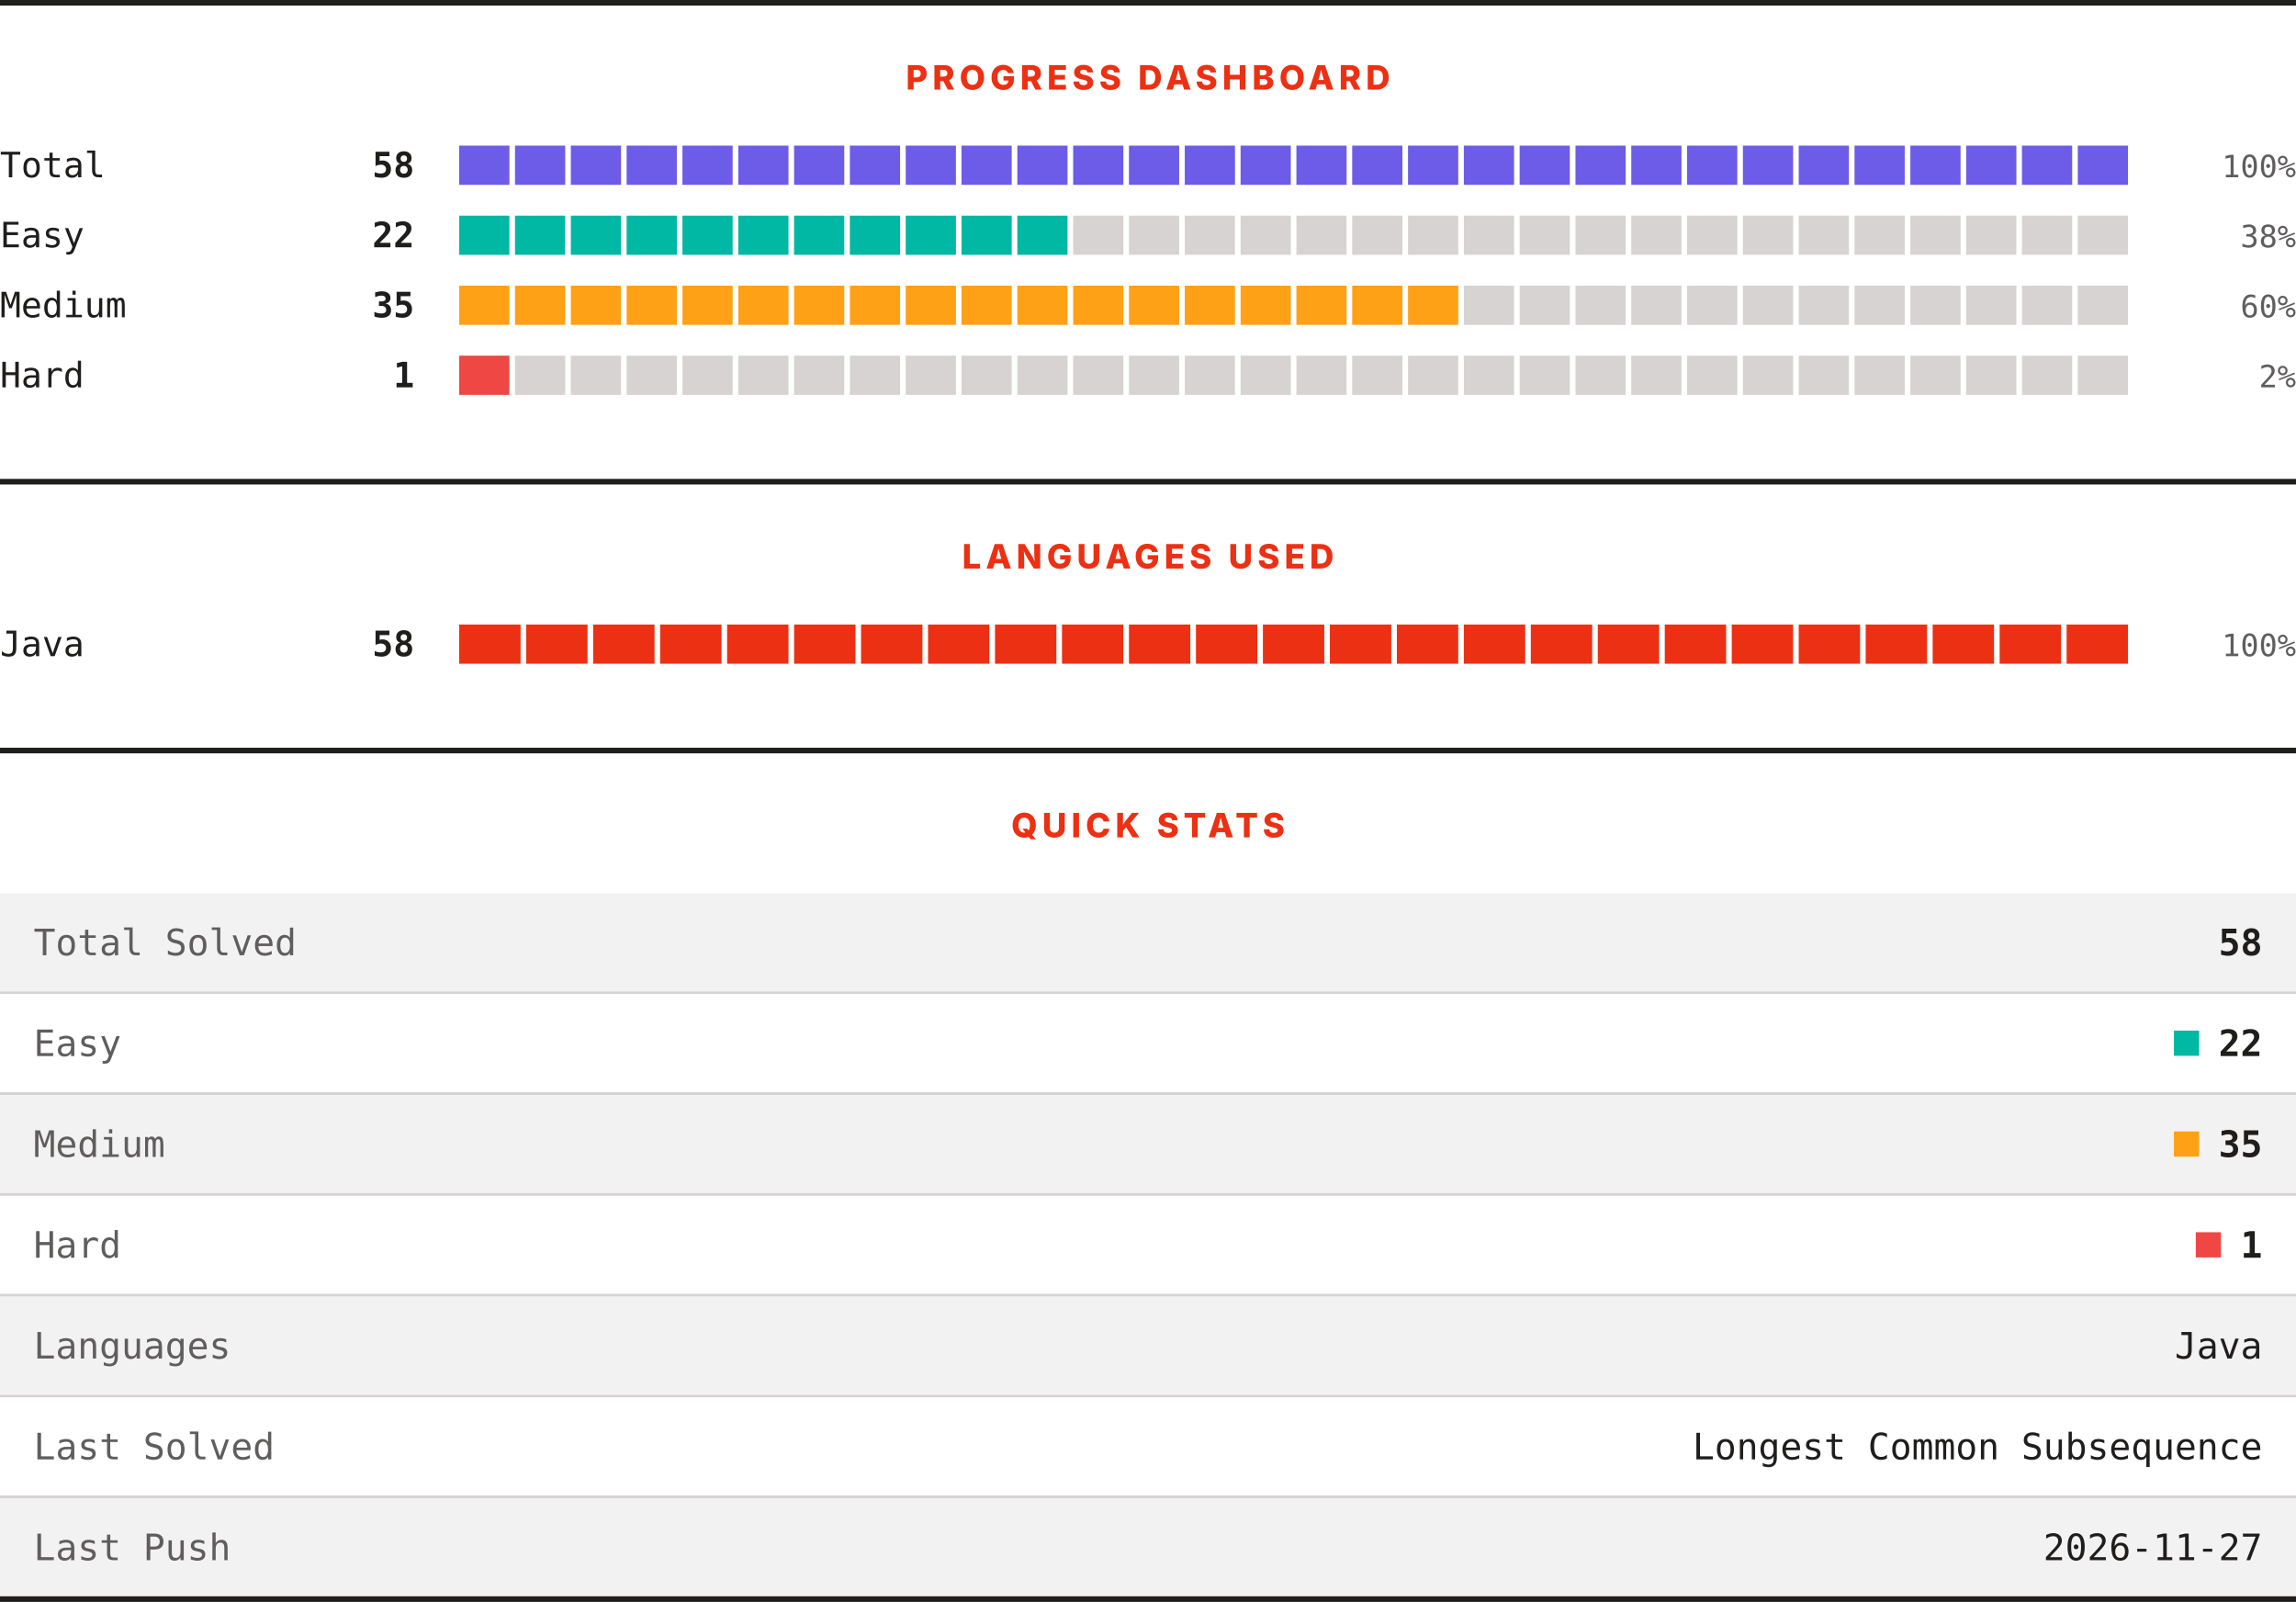
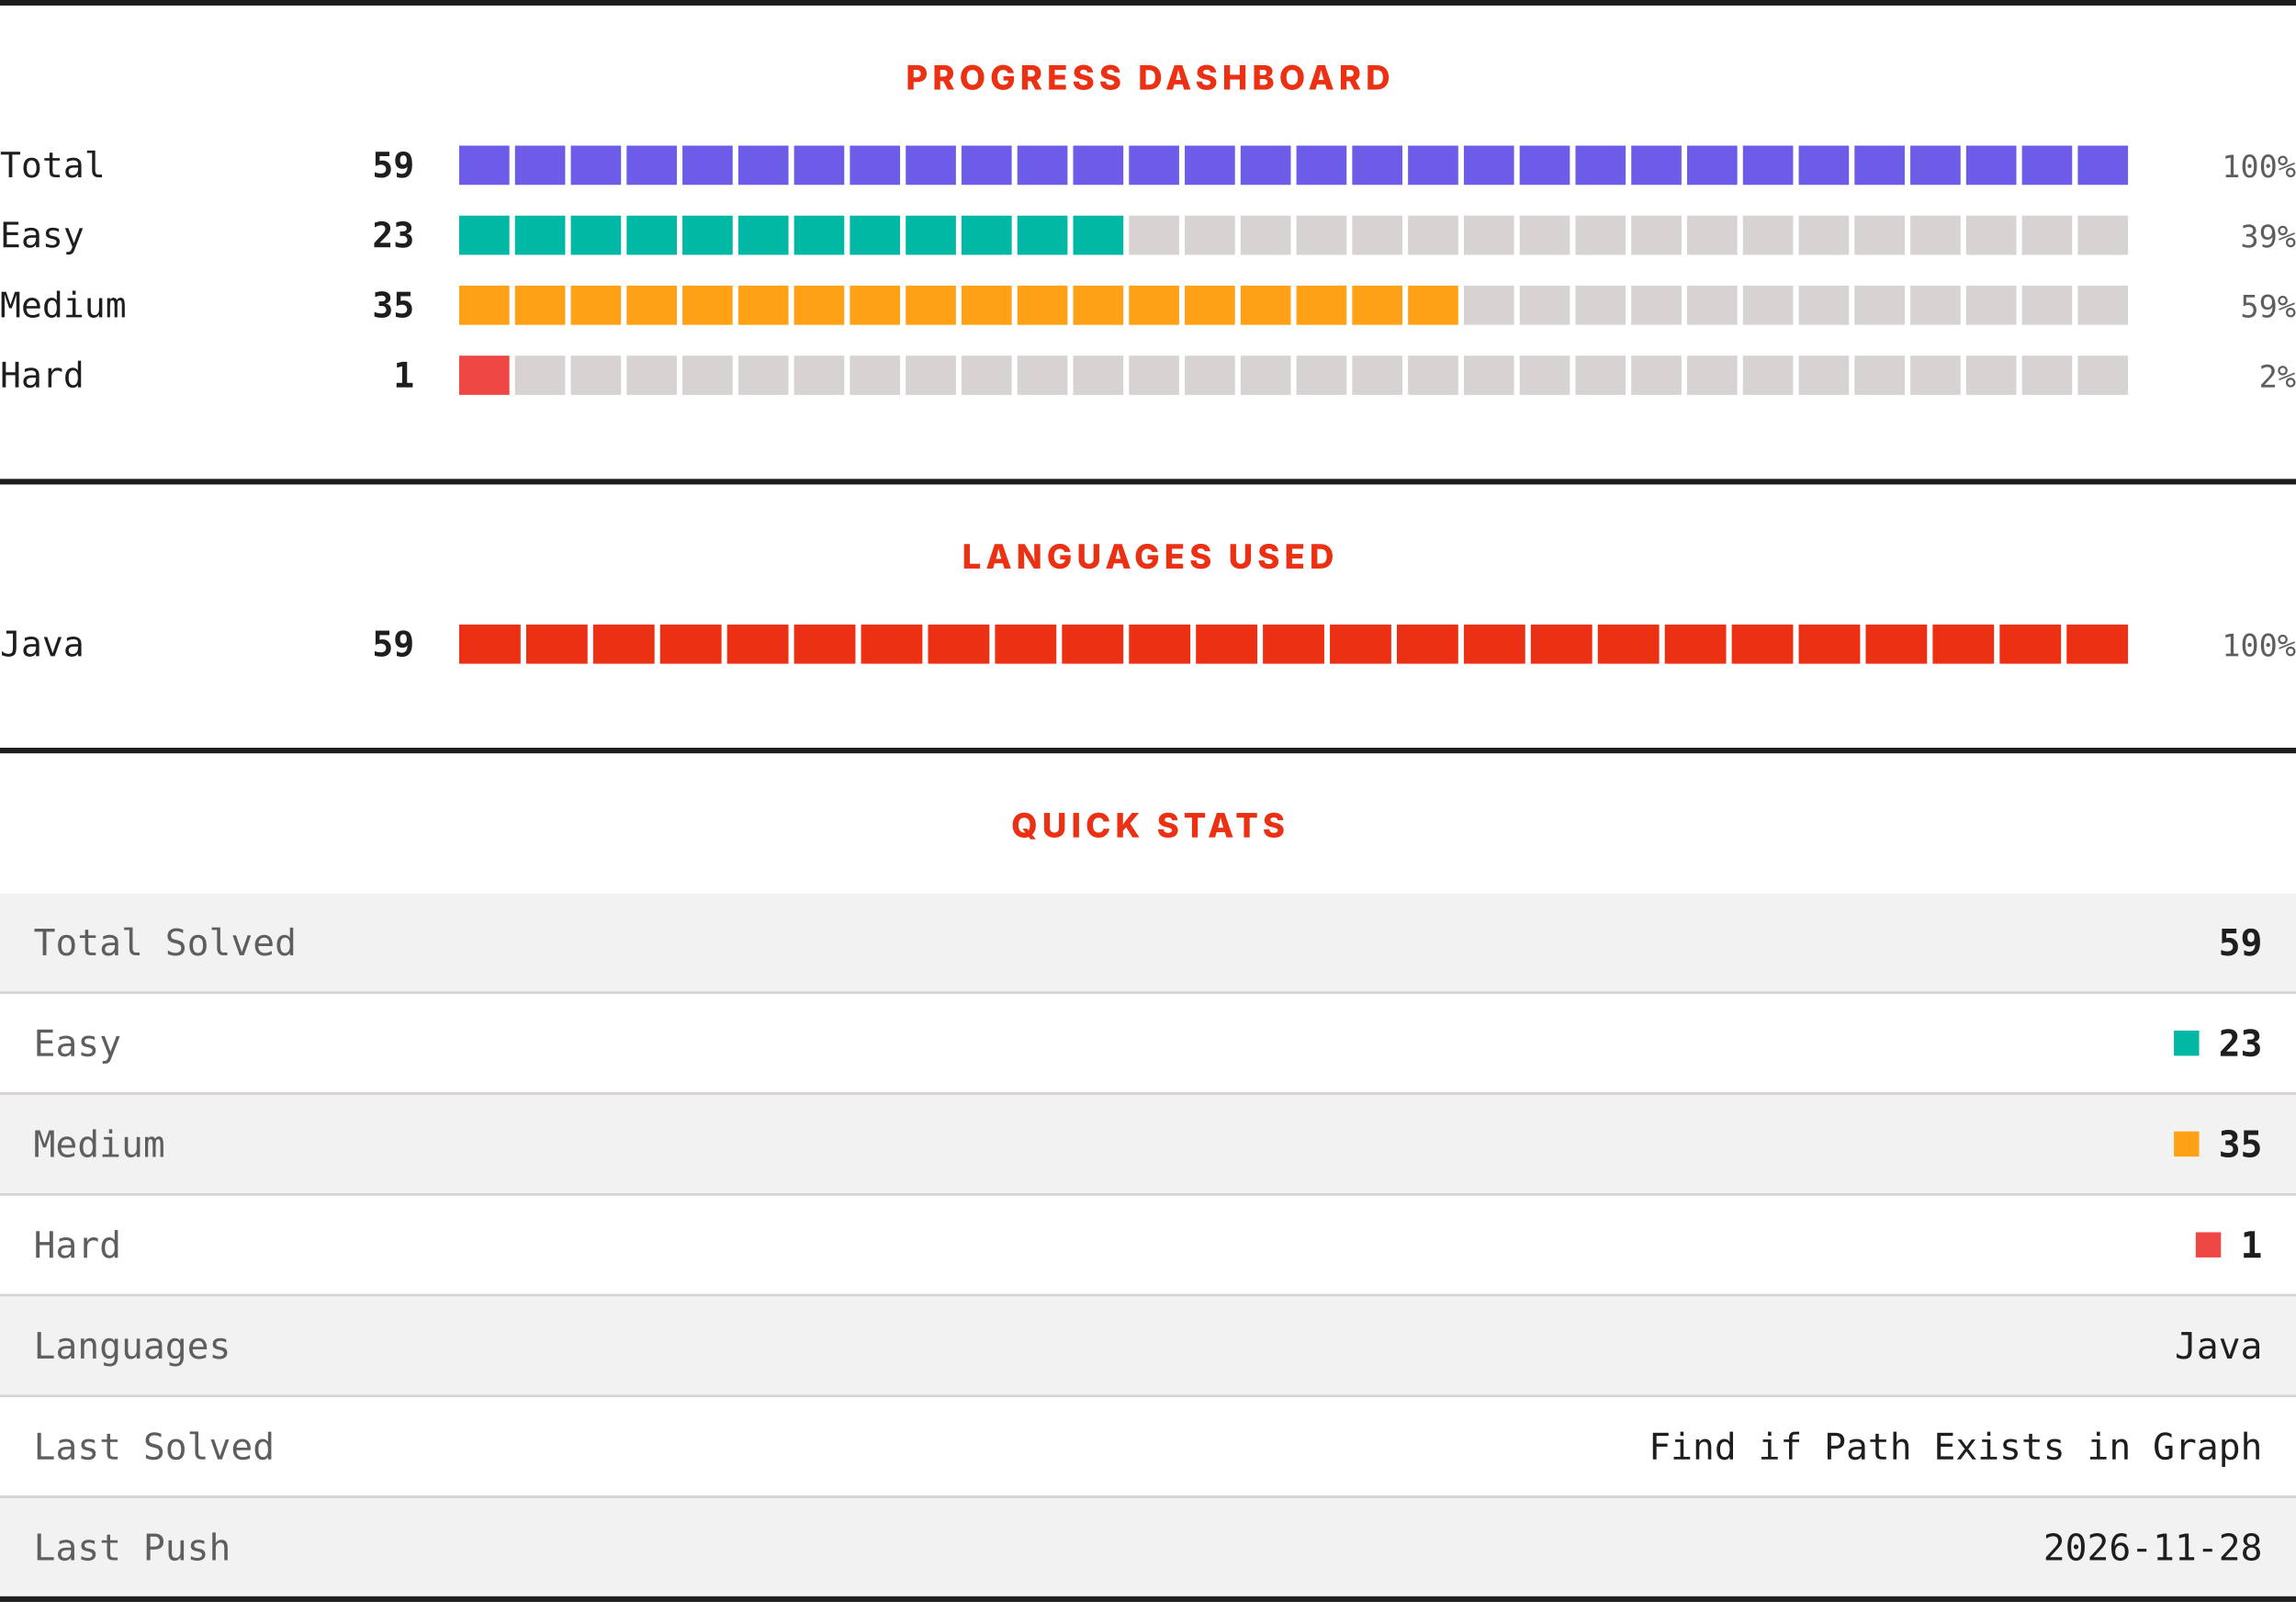
<svg xmlns="http://www.w3.org/2000/svg" width="820" height="572" viewBox="0 0 820 572" role="img" aria-label="LeetCode progress, languages and quick stats">
  <rect width="820" height="572" fill="#ffffff" />
  <rect x="0" y="0" width="820" height="2" fill="#201e1d" />
  <text x="410" y="32" text-anchor="middle" font-family="Archivo, system-ui, -apple-system, Segoe UI, sans-serif" font-size="12" font-weight="800" letter-spacing="1.68" fill="#ec3013">PROGRESS DASHBOARD</text>
  <text x="0" y="63.3" font-family="ui-monospace, SFMono-Regular, Menlo, Consolas, monospace" font-size="12.5" fill="#201e1d">Total</text>
-   <text x="148" y="63.3" text-anchor="end" font-family="ui-monospace, SFMono-Regular, Menlo, Consolas, monospace" font-size="12.5" font-weight="700" fill="#201e1d">58</text>
+   <text x="148" y="63.3" text-anchor="end" font-family="ui-monospace, SFMono-Regular, Menlo, Consolas, monospace" font-size="12.5" font-weight="700" fill="#201e1d">59</text>
  <rect x="164.00" y="52" width="17.93" height="14" fill="#6c5ce7" />
  <rect x="183.93" y="52" width="17.93" height="14" fill="#6c5ce7" />
  <rect x="203.87" y="52" width="17.93" height="14" fill="#6c5ce7" />
  <rect x="223.80" y="52" width="17.93" height="14" fill="#6c5ce7" />
  <rect x="243.73" y="52" width="17.93" height="14" fill="#6c5ce7" />
  <rect x="263.67" y="52" width="17.93" height="14" fill="#6c5ce7" />
  <rect x="283.60" y="52" width="17.93" height="14" fill="#6c5ce7" />
  <rect x="303.53" y="52" width="17.93" height="14" fill="#6c5ce7" />
  <rect x="323.47" y="52" width="17.93" height="14" fill="#6c5ce7" />
  <rect x="343.40" y="52" width="17.93" height="14" fill="#6c5ce7" />
  <rect x="363.33" y="52" width="17.93" height="14" fill="#6c5ce7" />
  <rect x="383.27" y="52" width="17.93" height="14" fill="#6c5ce7" />
  <rect x="403.20" y="52" width="17.93" height="14" fill="#6c5ce7" />
  <rect x="423.13" y="52" width="17.93" height="14" fill="#6c5ce7" />
  <rect x="443.07" y="52" width="17.93" height="14" fill="#6c5ce7" />
  <rect x="463.00" y="52" width="17.93" height="14" fill="#6c5ce7" />
  <rect x="482.93" y="52" width="17.93" height="14" fill="#6c5ce7" />
  <rect x="502.87" y="52" width="17.93" height="14" fill="#6c5ce7" />
  <rect x="522.80" y="52" width="17.93" height="14" fill="#6c5ce7" />
  <rect x="542.73" y="52" width="17.93" height="14" fill="#6c5ce7" />
  <rect x="562.67" y="52" width="17.93" height="14" fill="#6c5ce7" />
  <rect x="582.60" y="52" width="17.93" height="14" fill="#6c5ce7" />
  <rect x="602.53" y="52" width="17.93" height="14" fill="#6c5ce7" />
  <rect x="622.47" y="52" width="17.93" height="14" fill="#6c5ce7" />
  <rect x="642.40" y="52" width="17.93" height="14" fill="#6c5ce7" />
  <rect x="662.33" y="52" width="17.93" height="14" fill="#6c5ce7" />
  <rect x="682.27" y="52" width="17.93" height="14" fill="#6c5ce7" />
  <rect x="702.20" y="52" width="17.93" height="14" fill="#6c5ce7" />
  <rect x="722.13" y="52" width="17.93" height="14" fill="#6c5ce7" />
  <rect x="742.07" y="52" width="17.93" height="14" fill="#6c5ce7" />
  <text x="820" y="63.3" text-anchor="end" font-family="ui-monospace, SFMono-Regular, Menlo, Consolas, monospace" font-size="11" fill="#605d5d">100%</text>
  <text x="0" y="88.3" font-family="ui-monospace, SFMono-Regular, Menlo, Consolas, monospace" font-size="12.5" fill="#201e1d">Easy</text>
-   <text x="148" y="88.3" text-anchor="end" font-family="ui-monospace, SFMono-Regular, Menlo, Consolas, monospace" font-size="12.5" font-weight="700" fill="#201e1d">22</text>
+   <text x="148" y="88.3" text-anchor="end" font-family="ui-monospace, SFMono-Regular, Menlo, Consolas, monospace" font-size="12.5" font-weight="700" fill="#201e1d">23</text>
  <rect x="164.00" y="77" width="17.93" height="14" fill="#00b8a3" />
  <rect x="183.93" y="77" width="17.93" height="14" fill="#00b8a3" />
  <rect x="203.87" y="77" width="17.93" height="14" fill="#00b8a3" />
  <rect x="223.80" y="77" width="17.93" height="14" fill="#00b8a3" />
  <rect x="243.73" y="77" width="17.93" height="14" fill="#00b8a3" />
  <rect x="263.67" y="77" width="17.93" height="14" fill="#00b8a3" />
  <rect x="283.60" y="77" width="17.93" height="14" fill="#00b8a3" />
  <rect x="303.53" y="77" width="17.93" height="14" fill="#00b8a3" />
  <rect x="323.47" y="77" width="17.93" height="14" fill="#00b8a3" />
  <rect x="343.40" y="77" width="17.93" height="14" fill="#00b8a3" />
  <rect x="363.33" y="77" width="17.93" height="14" fill="#00b8a3" />
-   <rect x="383.27" y="77" width="17.93" height="14" fill="#d7d3d3" />
+   <rect x="383.27" y="77" width="17.93" height="14" fill="#00b8a3" />
  <rect x="403.20" y="77" width="17.93" height="14" fill="#d7d3d3" />
  <rect x="423.13" y="77" width="17.93" height="14" fill="#d7d3d3" />
  <rect x="443.07" y="77" width="17.93" height="14" fill="#d7d3d3" />
  <rect x="463.00" y="77" width="17.93" height="14" fill="#d7d3d3" />
  <rect x="482.93" y="77" width="17.93" height="14" fill="#d7d3d3" />
  <rect x="502.87" y="77" width="17.93" height="14" fill="#d7d3d3" />
  <rect x="522.80" y="77" width="17.93" height="14" fill="#d7d3d3" />
  <rect x="542.73" y="77" width="17.93" height="14" fill="#d7d3d3" />
  <rect x="562.67" y="77" width="17.93" height="14" fill="#d7d3d3" />
  <rect x="582.60" y="77" width="17.93" height="14" fill="#d7d3d3" />
  <rect x="602.53" y="77" width="17.93" height="14" fill="#d7d3d3" />
  <rect x="622.47" y="77" width="17.93" height="14" fill="#d7d3d3" />
  <rect x="642.40" y="77" width="17.93" height="14" fill="#d7d3d3" />
  <rect x="662.33" y="77" width="17.93" height="14" fill="#d7d3d3" />
  <rect x="682.27" y="77" width="17.93" height="14" fill="#d7d3d3" />
  <rect x="702.20" y="77" width="17.93" height="14" fill="#d7d3d3" />
  <rect x="722.13" y="77" width="17.93" height="14" fill="#d7d3d3" />
  <rect x="742.07" y="77" width="17.93" height="14" fill="#d7d3d3" />
-   <text x="820" y="88.3" text-anchor="end" font-family="ui-monospace, SFMono-Regular, Menlo, Consolas, monospace" font-size="11" fill="#605d5d">38%</text>
+   <text x="820" y="88.3" text-anchor="end" font-family="ui-monospace, SFMono-Regular, Menlo, Consolas, monospace" font-size="11" fill="#605d5d">39%</text>
  <text x="0" y="113.3" font-family="ui-monospace, SFMono-Regular, Menlo, Consolas, monospace" font-size="12.5" fill="#201e1d">Medium</text>
  <text x="148" y="113.3" text-anchor="end" font-family="ui-monospace, SFMono-Regular, Menlo, Consolas, monospace" font-size="12.5" font-weight="700" fill="#201e1d">35</text>
  <rect x="164.00" y="102" width="17.93" height="14" fill="#ffa116" />
  <rect x="183.93" y="102" width="17.93" height="14" fill="#ffa116" />
  <rect x="203.87" y="102" width="17.93" height="14" fill="#ffa116" />
  <rect x="223.80" y="102" width="17.93" height="14" fill="#ffa116" />
  <rect x="243.73" y="102" width="17.93" height="14" fill="#ffa116" />
  <rect x="263.67" y="102" width="17.93" height="14" fill="#ffa116" />
  <rect x="283.60" y="102" width="17.93" height="14" fill="#ffa116" />
  <rect x="303.53" y="102" width="17.93" height="14" fill="#ffa116" />
  <rect x="323.47" y="102" width="17.93" height="14" fill="#ffa116" />
  <rect x="343.40" y="102" width="17.93" height="14" fill="#ffa116" />
  <rect x="363.33" y="102" width="17.93" height="14" fill="#ffa116" />
  <rect x="383.27" y="102" width="17.93" height="14" fill="#ffa116" />
  <rect x="403.20" y="102" width="17.93" height="14" fill="#ffa116" />
  <rect x="423.13" y="102" width="17.93" height="14" fill="#ffa116" />
  <rect x="443.07" y="102" width="17.93" height="14" fill="#ffa116" />
  <rect x="463.00" y="102" width="17.93" height="14" fill="#ffa116" />
  <rect x="482.93" y="102" width="17.93" height="14" fill="#ffa116" />
  <rect x="502.87" y="102" width="17.93" height="14" fill="#ffa116" />
  <rect x="522.80" y="102" width="17.93" height="14" fill="#d7d3d3" />
  <rect x="542.73" y="102" width="17.93" height="14" fill="#d7d3d3" />
  <rect x="562.67" y="102" width="17.93" height="14" fill="#d7d3d3" />
  <rect x="582.60" y="102" width="17.93" height="14" fill="#d7d3d3" />
  <rect x="602.53" y="102" width="17.93" height="14" fill="#d7d3d3" />
  <rect x="622.47" y="102" width="17.93" height="14" fill="#d7d3d3" />
  <rect x="642.40" y="102" width="17.93" height="14" fill="#d7d3d3" />
  <rect x="662.33" y="102" width="17.93" height="14" fill="#d7d3d3" />
  <rect x="682.27" y="102" width="17.93" height="14" fill="#d7d3d3" />
  <rect x="702.20" y="102" width="17.93" height="14" fill="#d7d3d3" />
  <rect x="722.13" y="102" width="17.93" height="14" fill="#d7d3d3" />
  <rect x="742.07" y="102" width="17.93" height="14" fill="#d7d3d3" />
-   <text x="820" y="113.3" text-anchor="end" font-family="ui-monospace, SFMono-Regular, Menlo, Consolas, monospace" font-size="11" fill="#605d5d">60%</text>
+   <text x="820" y="113.3" text-anchor="end" font-family="ui-monospace, SFMono-Regular, Menlo, Consolas, monospace" font-size="11" fill="#605d5d">59%</text>
  <text x="0" y="138.3" font-family="ui-monospace, SFMono-Regular, Menlo, Consolas, monospace" font-size="12.5" fill="#201e1d">Hard</text>
  <text x="148" y="138.3" text-anchor="end" font-family="ui-monospace, SFMono-Regular, Menlo, Consolas, monospace" font-size="12.5" font-weight="700" fill="#201e1d">1</text>
  <rect x="164.00" y="127" width="17.93" height="14" fill="#ef4743" />
  <rect x="183.93" y="127" width="17.93" height="14" fill="#d7d3d3" />
  <rect x="203.87" y="127" width="17.93" height="14" fill="#d7d3d3" />
  <rect x="223.80" y="127" width="17.93" height="14" fill="#d7d3d3" />
  <rect x="243.73" y="127" width="17.93" height="14" fill="#d7d3d3" />
  <rect x="263.67" y="127" width="17.93" height="14" fill="#d7d3d3" />
  <rect x="283.60" y="127" width="17.93" height="14" fill="#d7d3d3" />
  <rect x="303.53" y="127" width="17.93" height="14" fill="#d7d3d3" />
  <rect x="323.47" y="127" width="17.93" height="14" fill="#d7d3d3" />
  <rect x="343.40" y="127" width="17.93" height="14" fill="#d7d3d3" />
  <rect x="363.33" y="127" width="17.93" height="14" fill="#d7d3d3" />
  <rect x="383.27" y="127" width="17.93" height="14" fill="#d7d3d3" />
  <rect x="403.20" y="127" width="17.93" height="14" fill="#d7d3d3" />
  <rect x="423.13" y="127" width="17.93" height="14" fill="#d7d3d3" />
  <rect x="443.07" y="127" width="17.93" height="14" fill="#d7d3d3" />
  <rect x="463.00" y="127" width="17.93" height="14" fill="#d7d3d3" />
  <rect x="482.93" y="127" width="17.93" height="14" fill="#d7d3d3" />
  <rect x="502.87" y="127" width="17.93" height="14" fill="#d7d3d3" />
  <rect x="522.80" y="127" width="17.93" height="14" fill="#d7d3d3" />
  <rect x="542.73" y="127" width="17.93" height="14" fill="#d7d3d3" />
  <rect x="562.67" y="127" width="17.93" height="14" fill="#d7d3d3" />
  <rect x="582.60" y="127" width="17.93" height="14" fill="#d7d3d3" />
  <rect x="602.53" y="127" width="17.93" height="14" fill="#d7d3d3" />
  <rect x="622.47" y="127" width="17.93" height="14" fill="#d7d3d3" />
  <rect x="642.40" y="127" width="17.93" height="14" fill="#d7d3d3" />
  <rect x="662.33" y="127" width="17.93" height="14" fill="#d7d3d3" />
  <rect x="682.27" y="127" width="17.93" height="14" fill="#d7d3d3" />
  <rect x="702.20" y="127" width="17.93" height="14" fill="#d7d3d3" />
  <rect x="722.13" y="127" width="17.93" height="14" fill="#d7d3d3" />
  <rect x="742.07" y="127" width="17.93" height="14" fill="#d7d3d3" />
  <text x="820" y="138.3" text-anchor="end" font-family="ui-monospace, SFMono-Regular, Menlo, Consolas, monospace" font-size="11" fill="#605d5d">2%</text>
  <rect x="0" y="171" width="820" height="2" fill="#201e1d" />
  <text x="410" y="203" text-anchor="middle" font-family="Archivo, system-ui, -apple-system, Segoe UI, sans-serif" font-size="12" font-weight="800" letter-spacing="1.68" fill="#ec3013">LANGUAGES USED</text>
  <text x="0" y="234.3" font-family="ui-monospace, SFMono-Regular, Menlo, Consolas, monospace" font-size="12.5" fill="#201e1d">Java</text>
-   <text x="148" y="234.3" text-anchor="end" font-family="ui-monospace, SFMono-Regular, Menlo, Consolas, monospace" font-size="12.5" font-weight="700" fill="#201e1d">58</text>
+   <text x="148" y="234.3" text-anchor="end" font-family="ui-monospace, SFMono-Regular, Menlo, Consolas, monospace" font-size="12.5" font-weight="700" fill="#201e1d">59</text>
  <rect x="164.00" y="223" width="21.92" height="14" fill="#ec3013" />
  <rect x="187.92" y="223" width="21.92" height="14" fill="#ec3013" />
  <rect x="211.84" y="223" width="21.92" height="14" fill="#ec3013" />
  <rect x="235.76" y="223" width="21.92" height="14" fill="#ec3013" />
  <rect x="259.68" y="223" width="21.92" height="14" fill="#ec3013" />
  <rect x="283.60" y="223" width="21.92" height="14" fill="#ec3013" />
  <rect x="307.52" y="223" width="21.92" height="14" fill="#ec3013" />
  <rect x="331.44" y="223" width="21.92" height="14" fill="#ec3013" />
  <rect x="355.36" y="223" width="21.92" height="14" fill="#ec3013" />
  <rect x="379.28" y="223" width="21.92" height="14" fill="#ec3013" />
  <rect x="403.20" y="223" width="21.92" height="14" fill="#ec3013" />
  <rect x="427.12" y="223" width="21.92" height="14" fill="#ec3013" />
  <rect x="451.04" y="223" width="21.92" height="14" fill="#ec3013" />
  <rect x="474.96" y="223" width="21.92" height="14" fill="#ec3013" />
  <rect x="498.88" y="223" width="21.92" height="14" fill="#ec3013" />
  <rect x="522.80" y="223" width="21.92" height="14" fill="#ec3013" />
  <rect x="546.72" y="223" width="21.92" height="14" fill="#ec3013" />
  <rect x="570.64" y="223" width="21.92" height="14" fill="#ec3013" />
  <rect x="594.56" y="223" width="21.92" height="14" fill="#ec3013" />
  <rect x="618.48" y="223" width="21.92" height="14" fill="#ec3013" />
  <rect x="642.40" y="223" width="21.92" height="14" fill="#ec3013" />
  <rect x="666.32" y="223" width="21.92" height="14" fill="#ec3013" />
  <rect x="690.24" y="223" width="21.92" height="14" fill="#ec3013" />
  <rect x="714.16" y="223" width="21.92" height="14" fill="#ec3013" />
  <rect x="738.08" y="223" width="21.92" height="14" fill="#ec3013" />
  <text x="820" y="234.3" text-anchor="end" font-family="ui-monospace, SFMono-Regular, Menlo, Consolas, monospace" font-size="11" fill="#605d5d">100%</text>
  <rect x="0" y="267" width="820" height="2" fill="#201e1d" />
  <text x="410" y="299" text-anchor="middle" font-family="Archivo, system-ui, -apple-system, Segoe UI, sans-serif" font-size="12" font-weight="800" letter-spacing="1.68" fill="#ec3013">QUICK STATS</text>
  <rect x="0" y="319" width="820" height="35" fill="#f3f2f2" />
  <text x="12" y="341.1" font-family="ui-monospace, SFMono-Regular, Menlo, Consolas, monospace" font-size="13" fill="#605d5d">Total Solved</text>
-   <text x="808" y="341.1" text-anchor="end" font-family="ui-monospace, SFMono-Regular, Menlo, Consolas, monospace" font-size="13" font-weight="700" fill="#201e1d">58</text>
+   <text x="808" y="341.1" text-anchor="end" font-family="ui-monospace, SFMono-Regular, Menlo, Consolas, monospace" font-size="13" font-weight="700" fill="#201e1d">59</text>
  <rect x="0" y="354" width="820" height="1" fill="#d7d3d3" />
  <rect x="0" y="355" width="820" height="35" fill="#ffffff" />
  <text x="12" y="377.1" font-family="ui-monospace, SFMono-Regular, Menlo, Consolas, monospace" font-size="13" fill="#605d5d">Easy</text>
  <rect x="776.4" y="368" width="9" height="9" fill="#00b8a3" />
-   <text x="808" y="377.1" text-anchor="end" font-family="ui-monospace, SFMono-Regular, Menlo, Consolas, monospace" font-size="13" font-weight="700" fill="#201e1d">22</text>
+   <text x="808" y="377.1" text-anchor="end" font-family="ui-monospace, SFMono-Regular, Menlo, Consolas, monospace" font-size="13" font-weight="700" fill="#201e1d">23</text>
  <rect x="0" y="390" width="820" height="1" fill="#d7d3d3" />
  <rect x="0" y="391" width="820" height="35" fill="#f3f2f2" />
  <text x="12" y="413.1" font-family="ui-monospace, SFMono-Regular, Menlo, Consolas, monospace" font-size="13" fill="#605d5d">Medium</text>
  <rect x="776.4" y="404" width="9" height="9" fill="#ffa116" />
  <text x="808" y="413.1" text-anchor="end" font-family="ui-monospace, SFMono-Regular, Menlo, Consolas, monospace" font-size="13" font-weight="700" fill="#201e1d">35</text>
  <rect x="0" y="426" width="820" height="1" fill="#d7d3d3" />
  <rect x="0" y="427" width="820" height="35" fill="#ffffff" />
  <text x="12" y="449.1" font-family="ui-monospace, SFMono-Regular, Menlo, Consolas, monospace" font-size="13" fill="#605d5d">Hard</text>
  <rect x="784.2" y="440" width="9" height="9" fill="#ef4743" />
  <text x="808" y="449.1" text-anchor="end" font-family="ui-monospace, SFMono-Regular, Menlo, Consolas, monospace" font-size="13" font-weight="700" fill="#201e1d">1</text>
  <rect x="0" y="462" width="820" height="1" fill="#d7d3d3" />
  <rect x="0" y="463" width="820" height="35" fill="#f3f2f2" />
  <text x="12" y="485.1" font-family="ui-monospace, SFMono-Regular, Menlo, Consolas, monospace" font-size="13" fill="#605d5d">Languages</text>
  <text x="808" y="485.1" text-anchor="end" font-family="ui-monospace, SFMono-Regular, Menlo, Consolas, monospace" font-size="13" fill="#201e1d">Java</text>
  <rect x="0" y="498" width="820" height="1" fill="#d7d3d3" />
  <rect x="0" y="499" width="820" height="35" fill="#ffffff" />
  <text x="12" y="521.1" font-family="ui-monospace, SFMono-Regular, Menlo, Consolas, monospace" font-size="13" fill="#605d5d">Last Solved</text>
-   <text x="808" y="521.1" text-anchor="end" font-family="ui-monospace, SFMono-Regular, Menlo, Consolas, monospace" font-size="13" fill="#201e1d">Longest Common Subsequence</text>
+   <text x="808" y="521.1" text-anchor="end" font-family="ui-monospace, SFMono-Regular, Menlo, Consolas, monospace" font-size="13" fill="#201e1d">Find if Path Exists in Graph</text>
  <rect x="0" y="534" width="820" height="1" fill="#d7d3d3" />
  <rect x="0" y="535" width="820" height="35" fill="#f3f2f2" />
  <text x="12" y="557.1" font-family="ui-monospace, SFMono-Regular, Menlo, Consolas, monospace" font-size="13" fill="#605d5d">Last Push</text>
-   <text x="808" y="557.1" text-anchor="end" font-family="ui-monospace, SFMono-Regular, Menlo, Consolas, monospace" font-size="13" fill="#201e1d">2026-11-27</text>
+   <text x="808" y="557.1" text-anchor="end" font-family="ui-monospace, SFMono-Regular, Menlo, Consolas, monospace" font-size="13" fill="#201e1d">2026-11-28</text>
  <rect x="0" y="570" width="820" height="2" fill="#201e1d" />
</svg>
